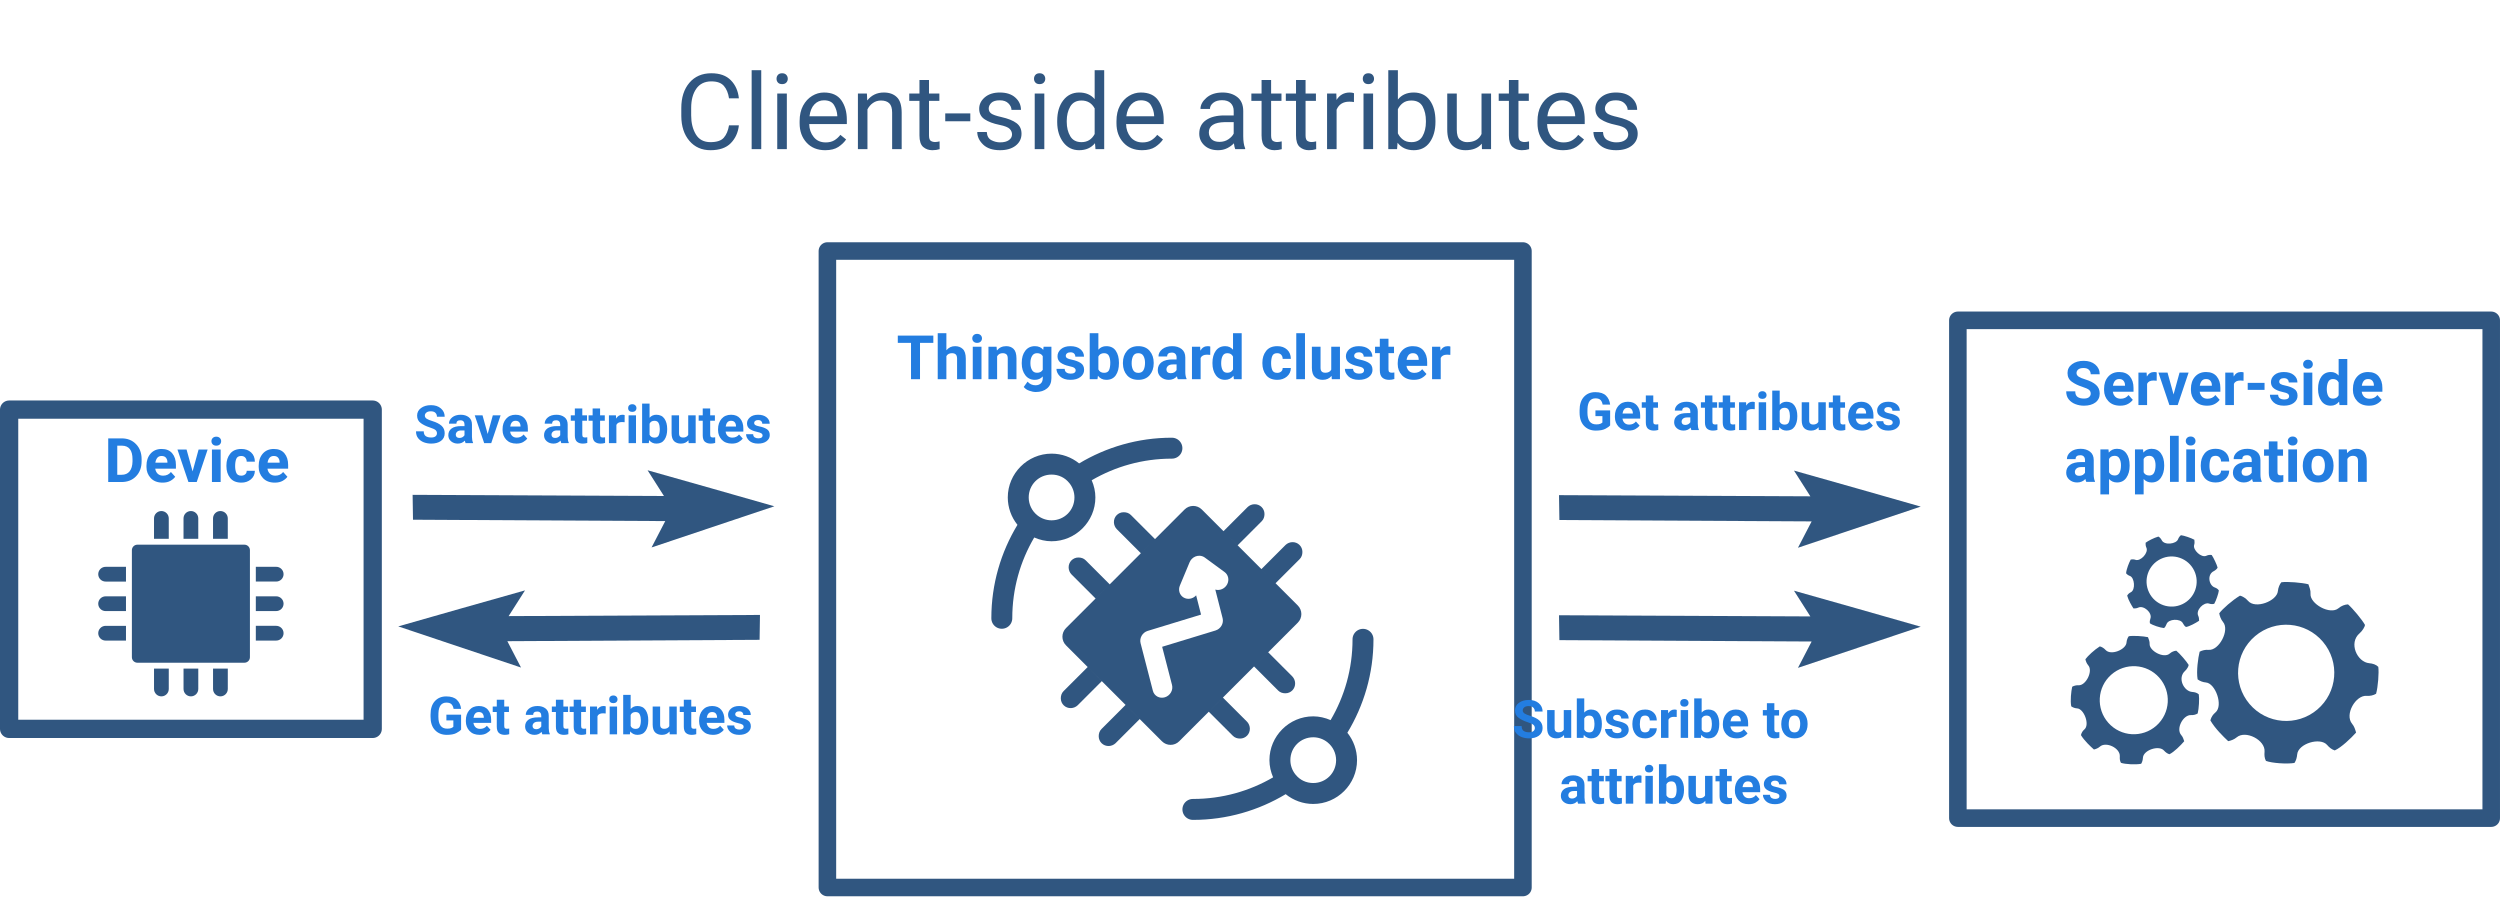
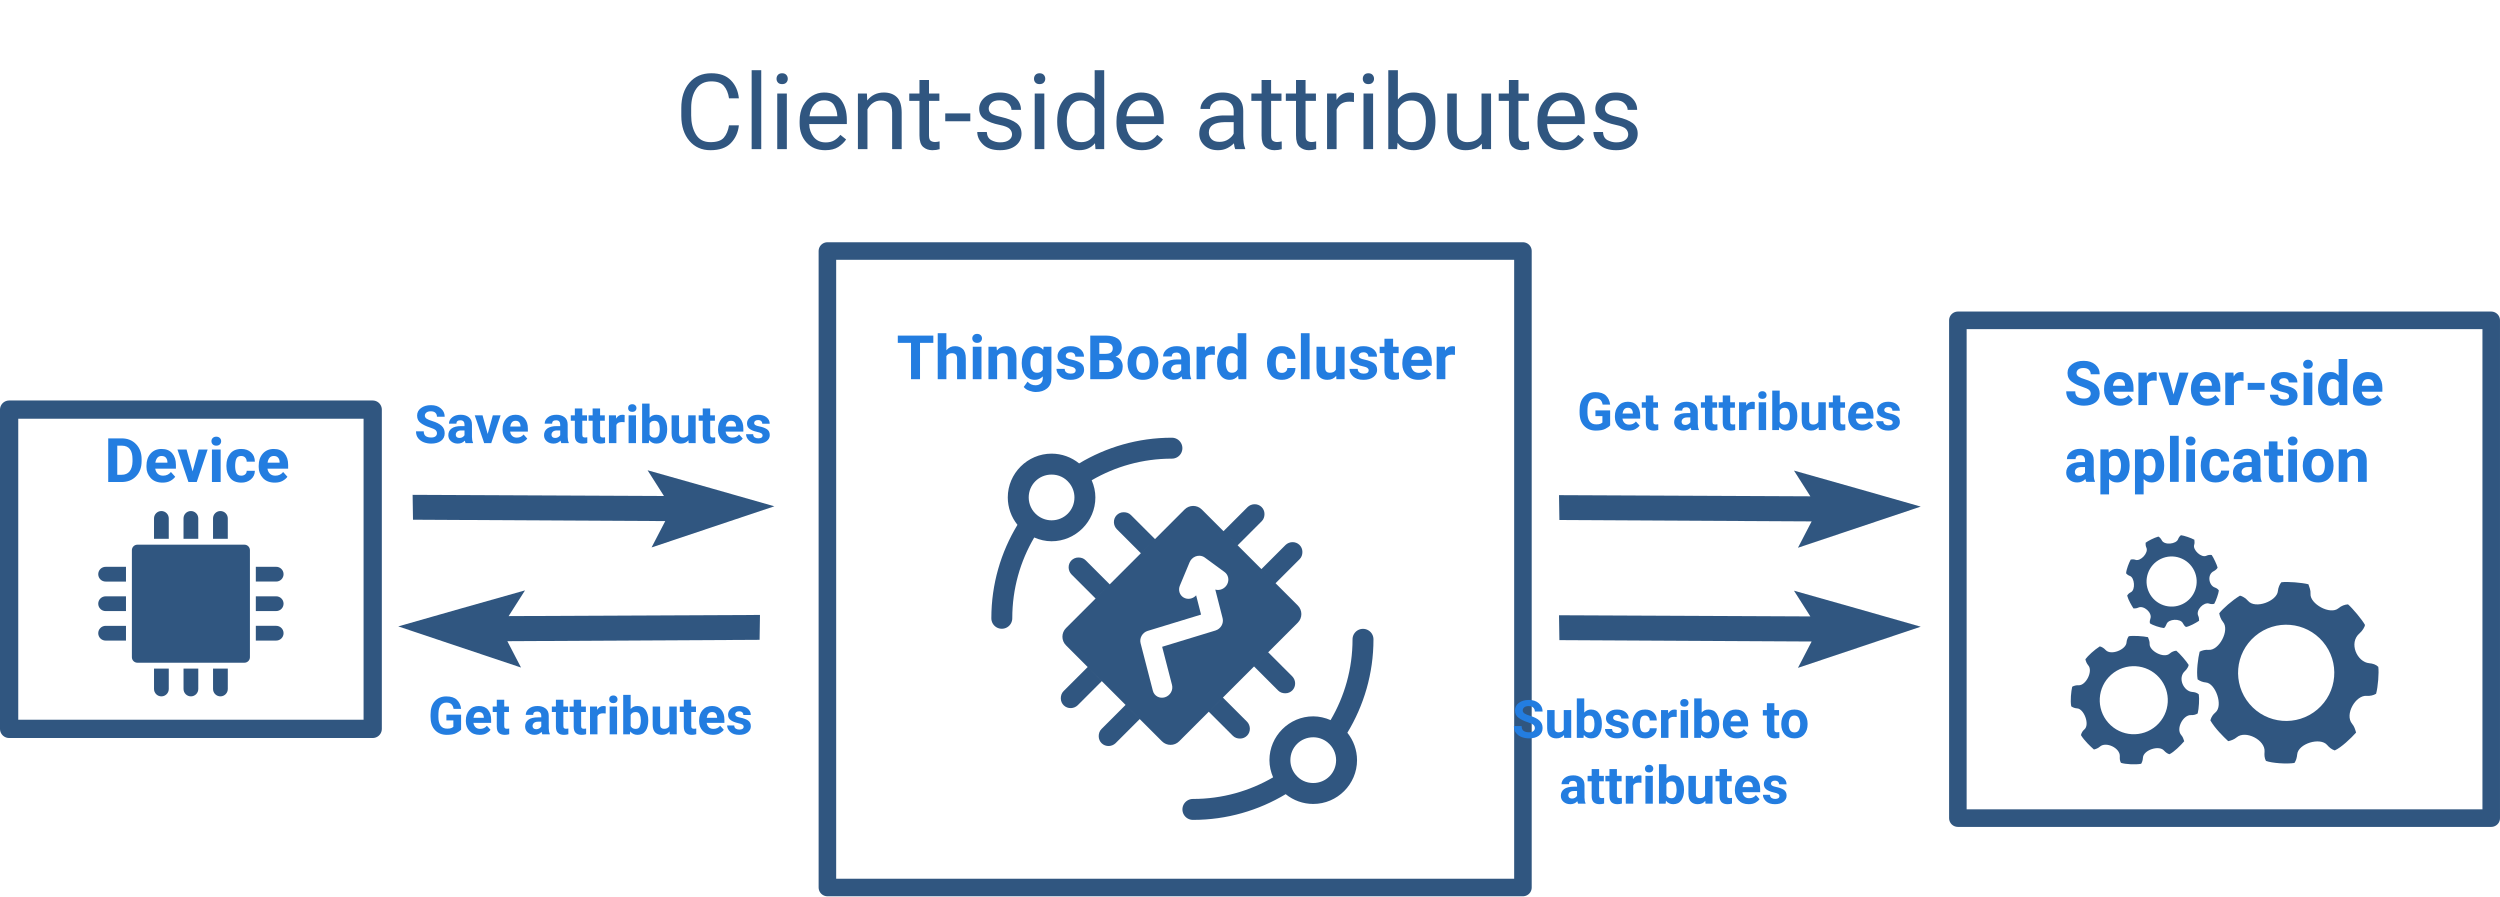
<svg xmlns="http://www.w3.org/2000/svg" id="svg2" height="255.36" width="712.29" version="1.1" viewBox="0 0 712.293 255.357">
  <g id="layer1" transform="translate(29.29 -718.71)">
    <g id="g12849">
      <g id="g9893" transform="translate(0 6.7765)">
        <g id="g4264" fill="#305680" transform="matrix(.4204 0 0 .4204 82.238 704.98)">
          <g id="g4283" transform="translate(-318.77 19.031)" fill="#305680">
            <path id="rect5324" style="color-rendering:auto;text-decoration-color:#000000;color:#000000;isolation:auto;mix-blend-mode:normal;shape-rendering:auto;solid-color:#000000;block-progression:tb;text-decoration-line:none;text-decoration-style:solid;image-rendering:auto;white-space:normal;text-indent:0;text-transform:none" d="m146.6 366.65c-2.065 0-3.739 1.674-3.739 3.739v72.522c0 2.065 1.674 3.739 3.739 3.739h72.522c2.065-0 3.739-1.674 3.739-3.739v-72.522c-0-2.065-1.674-3.739-3.739-3.739z" />
            <g id="g5386" fill-rule="evenodd" transform="translate(-257.14 294.29)">
              <path id="path5330" style="color-rendering:auto;text-decoration-color:#000000;color:#000000;isolation:auto;mix-blend-mode:normal;shape-rendering:auto;solid-color:#000000;block-progression:tb;text-decoration-line:none;text-decoration-style:solid;image-rendering:auto;white-space:normal;text-indent:0;text-transform:none" d="m419.92 49.559a5 5 0 0 0 -4.923 5.07v13.733h9.999v-13.733a5 5 0 0 0 -5.076 -5.07z" />
              <path id="path5330-6" style="color-rendering:auto;text-decoration-color:#000000;color:#000000;isolation:auto;mix-blend-mode:normal;shape-rendering:auto;solid-color:#000000;block-progression:tb;text-decoration-line:none;text-decoration-style:solid;image-rendering:auto;white-space:normal;text-indent:0;text-transform:none" d="m439.92 49.559a5 5 0 0 0 -4.923 5.07v13.733h9.999v-13.733a5 5 0 0 0 -5.076 -5.07z" />
              <path id="path5330-6-7" style="color-rendering:auto;text-decoration-color:#000000;color:#000000;isolation:auto;mix-blend-mode:normal;shape-rendering:auto;solid-color:#000000;block-progression:tb;text-decoration-line:none;text-decoration-style:solid;image-rendering:auto;white-space:normal;text-indent:0;text-transform:none" d="m459.92 49.559a5 5 0 0 0 -4.923 5.07v13.733h9.999v-13.733a5 5 0 0 0 -5.076 -5.07z" />
            </g>
            <g id="g5386-5" fill-rule="evenodd" transform="matrix(-1 0 0 -1 622.86 519.01)">
              <path id="path5330-3" style="color-rendering:auto;text-decoration-color:#000000;color:#000000;isolation:auto;mix-blend-mode:normal;shape-rendering:auto;solid-color:#000000;block-progression:tb;text-decoration-line:none;text-decoration-style:solid;image-rendering:auto;white-space:normal;text-indent:0;text-transform:none" d="m419.92 49.559a5 5 0 0 0 -4.923 5.07v13.733h9.999v-13.733a5 5 0 0 0 -5.076 -5.07z" />
              <path id="path5330-6-5" style="color-rendering:auto;text-decoration-color:#000000;color:#000000;isolation:auto;mix-blend-mode:normal;shape-rendering:auto;solid-color:#000000;block-progression:tb;text-decoration-line:none;text-decoration-style:solid;image-rendering:auto;white-space:normal;text-indent:0;text-transform:none" d="m439.92 49.559a5 5 0 0 0 -4.923 5.07v13.733h9.999v-13.733a5 5 0 0 0 -5.076 -5.07z" />
              <path id="path5330-6-7-6" style="color-rendering:auto;text-decoration-color:#000000;color:#000000;isolation:auto;mix-blend-mode:normal;shape-rendering:auto;solid-color:#000000;block-progression:tb;text-decoration-line:none;text-decoration-style:solid;image-rendering:auto;white-space:normal;text-indent:0;text-transform:none" d="m459.92 49.559a5 5 0 0 0 -4.923 5.07v13.733h9.999v-13.733a5 5 0 0 0 -5.076 -5.07z" />
            </g>
            <g id="g5386-2" fill-rule="evenodd" transform="matrix(0 -1 1 0 70.498 846.65)">
              <path id="path5330-9" style="color-rendering:auto;text-decoration-color:#000000;color:#000000;isolation:auto;mix-blend-mode:normal;shape-rendering:auto;solid-color:#000000;block-progression:tb;text-decoration-line:none;text-decoration-style:solid;image-rendering:auto;white-space:normal;text-indent:0;text-transform:none" d="m419.92 49.559a5 5 0 0 0 -4.923 5.07v13.733h9.999v-13.733a5 5 0 0 0 -5.076 -5.07z" />
              <path id="path5330-6-1" style="color-rendering:auto;text-decoration-color:#000000;color:#000000;isolation:auto;mix-blend-mode:normal;shape-rendering:auto;solid-color:#000000;block-progression:tb;text-decoration-line:none;text-decoration-style:solid;image-rendering:auto;white-space:normal;text-indent:0;text-transform:none" d="m439.92 49.559a5 5 0 0 0 -4.923 5.07v13.733h9.999v-13.733a5 5 0 0 0 -5.076 -5.07z" />
              <path id="path5330-6-7-2" style="color-rendering:auto;text-decoration-color:#000000;color:#000000;isolation:auto;mix-blend-mode:normal;shape-rendering:auto;solid-color:#000000;block-progression:tb;text-decoration-line:none;text-decoration-style:solid;image-rendering:auto;white-space:normal;text-indent:0;text-transform:none" d="m459.92 49.559a5 5 0 0 0 -4.923 5.07v13.733h9.999v-13.733a5 5 0 0 0 -5.076 -5.07z" />
            </g>
            <g id="g5386-2-7" fill-rule="evenodd" transform="matrix(0 1 -1 0 295.22 -33.352)">
              <path id="path5330-9-0" style="color-rendering:auto;text-decoration-color:#000000;color:#000000;isolation:auto;mix-blend-mode:normal;shape-rendering:auto;solid-color:#000000;block-progression:tb;text-decoration-line:none;text-decoration-style:solid;image-rendering:auto;white-space:normal;text-indent:0;text-transform:none" d="m419.92 49.559a5 5 0 0 0 -4.923 5.07v13.733h9.999v-13.733a5 5 0 0 0 -5.076 -5.07z" />
              <path id="path5330-6-1-9" style="color-rendering:auto;text-decoration-color:#000000;color:#000000;isolation:auto;mix-blend-mode:normal;shape-rendering:auto;solid-color:#000000;block-progression:tb;text-decoration-line:none;text-decoration-style:solid;image-rendering:auto;white-space:normal;text-indent:0;text-transform:none" d="m439.92 49.559a5 5 0 0 0 -4.923 5.07v13.733h9.999v-13.733a5 5 0 0 0 -5.076 -5.07z" />
              <path id="path5330-6-7-2-3" style="color-rendering:auto;text-decoration-color:#000000;color:#000000;isolation:auto;mix-blend-mode:normal;shape-rendering:auto;solid-color:#000000;block-progression:tb;text-decoration-line:none;text-decoration-style:solid;image-rendering:auto;white-space:normal;text-indent:0;text-transform:none" d="m459.92 49.559a5 5 0 0 0 -4.923 5.07v13.733h9.999v-13.733a5 5 0 0 0 -5.076 -5.07z" />
            </g>
          </g>
        </g>
        <rect id="rect6925-8-9-5-7" stroke-linejoin="round" height="90.962" width="103.59" stroke="#305680" stroke-linecap="round" y="828.64" x="-26.69" stroke-width="5.201" fill="none" />
        <text id="text4914-1-2-0-6-0" style="word-spacing:0px;letter-spacing:0px" font-weight="bold" xml:space="preserve" font-size="17.5px" line-height="125%" y="849.272" x="0.435" font-family="Roboto" fill="#237de0">
          <tspan id="tspan4916-7-0-6-5-9" x="0.435" y="849.272">Device</tspan>
        </text>
      </g>
      <g id="g9917" transform="translate(0 6.9792)">
        <text id="text4914-6-5-7" style="word-spacing:0px;letter-spacing:0px" font-weight="bold" xml:space="preserve" font-size="15px" line-height="125%" y="837.974" x="88.722" font-family="Roboto" fill="#237de0">
          <tspan id="tspan4916-9-0-9" x="88.722" y="837.974">Save attributes</tspan>
        </text>
        <path id="path18461-2-0-6" fill="#305680" d="m191.33 855.98c-11.659 3.91-23.311 7.827-34.979 11.725 1.278-2.511 2.613-5.004 3.9-7.51l-71.871-0.39-0.108-7.09 71.612 0.333c-1.546-2.446-3.136-4.878-4.665-7.329 12.044 3.409 24.098 6.802 36.112 10.259z" />
        <path id="path18461-2-0-6-3" fill="#305680" d="m84.181 890.2c11.659 3.91 23.311 7.827 34.979 11.725-1.278-2.511-2.613-5.004-3.9-7.51l71.871-0.39 0.108-7.09-71.612 0.333c1.546-2.446 3.136-4.878 4.665-7.329-12.044 3.409-24.098 6.802-36.112 10.259z" />
        <text id="text4914-6-5-7-6" style="word-spacing:0px;letter-spacing:0px" font-weight="bold" xml:space="preserve" font-size="15px" line-height="125%" y="920.961" x="92.69" font-family="Roboto" fill="#237de0">
          <tspan id="tspan4916-9-0-9-7" x="92.69" y="920.961">Get attributes</tspan>
        </text>
      </g>
      <g id="g9884">
        <rect id="rect6925-0" stroke-linejoin="round" height="181.34" width="198.17" stroke="#305680" stroke-linecap="round" y="790.23" x="206.45" stroke-width="5" fill="none" />
        <text id="text4914-1" style="word-spacing:0px;letter-spacing:0px" font-weight="bold" xml:space="preserve" font-size="26.216px" line-height="125%" y="826.758" x="226.163" font-family="Roboto" fill="#237de0">
-           <tspan id="tspan4916-7" font-size="17.5px" y="826.758" x="226.163">Thingsboard cluster</tspan>
+           <tspan id="tspan4916-7" font-size="17.5px" y="826.758" x="226.163">ThingsBoard cluster</tspan>
        </text>
        <g id="g4241" transform="matrix(.34024 0 0 .34024 253.16 594.24)" stroke-width="28" fill="#305680">
          <path id="path4278" style="color-rendering:auto;text-decoration-color:#000000;color:#000000;isolation:auto;mix-blend-mode:normal;shape-rendering:auto;solid-color:#000000;block-progression:tb;text-decoration-line:none;text-decoration-style:solid;image-rendering:auto;white-space:normal;text-indent:0;text-transform:none" d="m151.13 732.36c-28.363 0-54.915 7.915-77.613 21.537-6.472-5.262-14.605-8.191-23.067-8.194a8.766 8.766 0 0 0 -0.004 0c-20.154 0.001-36.679 16.528-36.678 36.682a8.766 8.766 0 0 0 0 0.011c0.01 8.415 2.927 16.483 8.103 22.927-13.83 22.83-21.87 49.58-21.87 78.17a8.766 8.766 0 1 0 17.531 0c0-24.702 6.719-47.748 18.378-67.574 4.566 1.985 9.473 3.15 14.519 3.157a8.766 8.766 0 0 0 0.012 0c20.155 0.001 36.683-16.527 36.682-36.682a8.766 8.766 0 0 0 0 -0.004c-0.002-4.999-1.139-9.863-3.083-14.397 19.717-11.484 42.585-18.095 67.085-18.095a8.766 8.766 0 1 0 0 -17.531zm-100.69 30.88c5.913 0.002 11.191 2.512 14.836 7.077a8.766 8.766 0 0 0 0.183 0.215c2.671 3.38 4.133 7.553 4.134 11.863-0.002 10.677-8.468 19.144-19.144 19.148-4.37-0.008-8.601-1.509-12-4.255a8.766 8.766 0 0 0 -0.012 -0.009c-4.514-3.633-7.136-9.098-7.144-14.893 0.003-10.677 8.47-19.144 19.148-19.146z" />
          <path id="path4486-0-9-6-9-7-6-5" style="color-rendering:auto;text-decoration-color:#000000;color:#000000;isolation:auto;mix-blend-mode:normal;shape-rendering:auto;solid-color:#000000;block-progression:tb;text-decoration-line:none;text-decoration-style:solid;image-rendering:auto;white-space:normal;text-indent:0;text-transform:none" d="m66.992 835.19c-1.492 1.558-2.366 3.71-2.258 6.071 0.096 2.045 0.913 4.02 2.337 5.518 6.805 6.856 20.223 20.223 20.223 20.223l11.844-11.83s-12.973-12.961-20.176-20.171c-1.604-1.633-3.75-2.314-6.012-2.324-2.358-0.011-4.467 0.954-5.959 2.512zm32.147 19.983-36.639 36.639c-3.975 3.976-3.975 10.421 0 14.397l18.156 18.156 31.753 31.753 30.478 30.478c3.976 3.976 10.422 3.976 14.398 0l24.791-24.791 37.914-37.914 36.639-36.639c3.975-3.976 3.975-10.422-0.001-14.398l-18.63-18.63-31.75-31.76-30.01-30c-3.976-3.975-10.421-3.975-14.397 0l-24.79 24.79-37.91 37.91zm37.911-37.91s-12.973-12.961-20.176-20.171c-1.604-1.633-3.75-2.314-6.012-2.324-4.717-0.023-8.434 3.862-8.217 8.583 0.096 2.045 0.913 4.02 2.337 5.518 6.805 6.856 20.223 20.223 20.223 20.223l11.844-11.83zm69.193 5.213s12.961-12.973 20.171-20.176c1.633-1.604 2.314-3.75 2.324-6.012 0.022-4.717-3.862-8.434-8.583-8.217-2.045 0.096-4.02 0.913-5.518 2.337-6.856 6.805-20.223 20.223-20.223 20.223l11.83 11.844zm31.753 31.753s12.961-12.973 20.171-20.176c1.633-1.604 2.314-3.75 2.324-6.012 0.022-4.717-3.862-8.434-8.583-8.217-2.045 0.096-4.02 0.913-5.518 2.337-6.856 6.805-20.223 20.223-20.223 20.223l11.83 11.844zm-18.009 69.667s12.973 12.961 20.178 20.169c1.604 1.632 3.75 2.314 6.012 2.324 4.717 0.022 8.434-3.861 8.217-8.583l-0.002 0.002c-0.096-2.045-0.914-4.021-2.338-5.519-6.805-6.856-20.222-20.222-20.222-20.222l-11.844 11.83zm-37.914 37.914s12.973 12.961 20.178 20.169c1.604 1.632 3.75 2.314 6.012 2.324 4.717 0.023 8.434-3.861 8.217-8.583h-0.002c-0.096-2.045-0.913-4.021-2.337-5.518-6.805-6.856-20.223-20.223-20.223-20.223l-11.844 11.83zm-69.667-5.687s-12.961 12.973-20.169 20.178c-1.632 1.604-2.314 3.75-2.324 6.012-0.023 4.717 3.861 8.434 8.583 8.217h-0.002c2.045-0.096 4.02-0.913 5.518-2.337 6.856-6.805 20.223-20.223 20.223-20.223l-11.82-11.84zm-31.743-31.74s-12.961 12.973-20.169 20.178c-1.632 1.604-2.314 3.75-2.324 6.012-0.023 4.717 3.861 8.434 8.583 8.217h-0.002c2.045-0.096 4.02-0.913 5.518-2.337 6.856-6.805 20.223-20.223 20.223-20.223l-11.829-11.85zm87.237-90.554c1.679-1.706 3.967-2.66 6.297-2.626 1.663 0.024 3.253 0.55 4.562 1.51l16.499 12.1c3.201 2.297 4.144 6.659 2.231 10.312-1.914 3.653-6.123 5.524-9.951 4.423l6.124 23.948c1.113 4.352-1.564 8.968-5.983 10.317l-44.642 13.631 8.246 31.883c1.173 4.37-1.502 9.044-5.955 10.407s-8.976-1.111-10.068-5.505l-10.282-39.769c-1.127-4.356 1.549-8.985 5.976-10.338l44.661-13.637-4.122-16.118c-2.763 3.064-7.234 3.808-10.586 1.762-3.353-2.047-4.614-6.29-2.986-10.047l8.117-19.454c0.433-1.038 1.067-1.989 1.862-2.797z" fill-rule="evenodd" />
          <path id="path4278-5" style="color-rendering:auto;text-decoration-color:#000000;color:#000000;isolation:auto;mix-blend-mode:normal;shape-rendering:auto;solid-color:#000000;block-progression:tb;text-decoration-line:none;text-decoration-style:solid;image-rendering:auto;white-space:normal;text-indent:0;text-transform:none" d="m168.87 1052.4c28.363 0 54.915-7.915 77.614-21.538 6.472 5.262 14.605 8.192 23.067 8.194a8.766 8.766 0 0 0 0.004 0c20.155-0.001 36.68-16.528 36.679-36.682a8.766 8.766 0 0 0 0 -0.011c-0.01-8.415-2.927-16.484-8.103-22.927 13.825-22.82 21.866-49.572 21.866-78.162a8.766 8.766 0 1 0 -17.531 0c0 24.703-6.719 47.749-18.378 67.575-4.566-1.985-9.473-3.15-14.519-3.157a8.766 8.766 0 0 0 -0.012 0c-20.155-0.001-36.683 16.527-36.682 36.682 0.002 4.999 1.139 9.863 3.083 14.397-19.717 11.484-42.586 18.095-67.086 18.095a8.766 8.766 0 1 0 0 17.531zm100.69-30.875c-5.913 0-11.191-2.512-14.836-7.077a8.766 8.766 0 0 0 -0.183 -0.215c-2.671-3.38-4.133-7.553-4.134-11.863 0.002-10.677 8.468-19.144 19.144-19.148 4.37 0.008 8.601 1.509 12 4.255a8.766 8.766 0 0 0 0.012 0.009c4.514 3.633 7.136 9.098 7.144 14.893-0.003 10.677-8.47 19.145-19.148 19.146z" />
        </g>
      </g>
      <g id="g9874" transform="translate(0 1.3865)">
        <rect id="rect6925-0-6" stroke-linejoin="round" height="141.83" width="151.96" stroke="#305680" stroke-linecap="round" y="808.59" x="528.54" stroke-width="5" fill="none" />
        <text id="text4914-1-2" style="word-spacing:0px;letter-spacing:0px" font-weight="bold" xml:space="preserve" font-size="17.5px" line-height="125%" y="832.738" x="558.814" font-family="Roboto" fill="#237de0">
          <tspan id="tspan4916-7-9" y="832.738" x="558.814">Server-side</tspan>
          <tspan id="tspan9850" y="854.613" x="558.814">application</tspan>
        </text>
        <g id="g22342" fill-rule="evenodd" transform="matrix(1.0419 -1.3599 1.3599 1.0419 -910.72 545.49)" clip-rule="evenodd" fill="#305680">
          <path id="path4298-8-9-2" d="m363.34 833.96c1.696 0.369 3.836-2.95 2.978-4.285-0.281-0.439-0.421-0.928-0.431-1.414 0.916-0.995 2.862-2.105 3.857-2.532 0.458 0.21 0.863 0.548 1.155 1.004 0.936 1.458 4.754 0.82 5.135-0.925 0.119-0.545 0.486-1.091 0.766-1.377 0.96-0.001 3.026 0.398 4.426 0.955 0.179 0.357 0.247 1.032 0.127 1.58-0.402 1.846 2.917 3.856 4.314 2.959 0.467-0.3 1.125-0.463 1.507-0.432 0.727 0.706 2.04 2.759 2.474 3.776-0.281 0.417-0.558 0.928-1.04 1.237-1.397 0.898-0.866 4.77 0.929 5.161 0.59 0.129 1.114 0.449 1.464 0.861-0.052 0.999-0.601 3.422-0.993 4.311-0.226 0.181-1.063 0.272-1.63 0.148-2.443-0.532-4.084 2.607-2.993 4.307 0.308 0.48 0.503 1.027 0.43 1.552-0.693 0.701-2.691 1.997-3.774 2.43-0.471-0.177-0.928-0.557-1.237-1.039-0.975-1.519-4.726-1.065-5.161 0.93-0.113 0.519-0.428 0.964-0.749 1.394-1.274-0.095-3.487-0.446-4.519-1.011-0.178-0.489-0.162-1.034-0.051-1.541 0.381-1.746-2.76-3.986-4.278-3.011-0.424 0.273-0.928 0.48-1.401 0.5-0.935-0.88-2.307-2.954-2.611-3.971 0.23-0.509 0.631-0.827 1.071-1.111 1.64-1.052 0.971-4.723-0.924-5.135-0.519-0.114-0.994-0.411-1.358-0.731 0.106-1.103 0.343-3.05 0.94-4.462 0.581-0.229 1.029-0.246 1.577-0.127zm4.549 3.63c-0.942 4.318 1.796 8.581 6.114 9.522 4.318 0.94 8.581-1.798 9.522-6.116 0.941-4.318-1.796-8.581-6.114-9.522-4.318-0.941-8.581 1.797-9.522 6.116z" />
          <path id="path4298-3-7-2-5" d="m370.63 810.63c0.807 0.407 2.319-0.988 2.06-1.774-0.085-0.258-0.092-0.523-0.033-0.769 0.592-0.383 1.718-0.689 2.276-0.775 0.204 0.166 0.364 0.389 0.452 0.657 0.282 0.857 2.292 1.033 2.711 0.202 0.131-0.26 0.387-0.487 0.566-0.595 0.484 0.125 1.475 0.595 2.108 1.058 0.044 0.204-0.01 0.553-0.142 0.814-0.443 0.879 0.969 2.325 1.791 2.055 0.274-0.09 0.628-0.087 0.816-0.022 0.275 0.451 0.67 1.657 0.756 2.227-0.196 0.174-0.402 0.395-0.685 0.488-0.822 0.271-1.058 2.293-0.204 2.725 0.281 0.142 0.504 0.372 0.626 0.625-0.156 0.497-0.749 1.648-1.062 2.045-0.138 0.062-0.572-0.001-0.842-0.138-1.163-0.587-2.4 0.783-2.071 1.783 0.093 0.283 0.12 0.584 0.015 0.839-0.441 0.263-1.617 0.657-2.22 0.735-0.214-0.151-0.396-0.402-0.489-0.685-0.294-0.893-2.245-1.153-2.724-0.203-0.125 0.247-0.342 0.431-0.56 0.606-0.63-0.214-1.701-0.679-2.148-1.099-0.026-0.27 0.053-0.543 0.175-0.784 0.419-0.831-0.873-2.37-1.766-2.076-0.25 0.082-0.531 0.121-0.772 0.07-0.357-0.566-0.779-1.791-0.8-2.343 0.183-0.227 0.426-0.335 0.685-0.421 0.965-0.317 1.105-2.256 0.203-2.711-0.247-0.125-0.448-0.337-0.59-0.546 0.197-0.543 0.57-1.494 1.055-2.128 0.323-0.04 0.551 0.01 0.812 0.141zm1.822 2.424c-1.037 2.056-0.211 4.563 1.844 5.6 2.056 1.037 4.563 0.21 5.6-1.845s0.211-4.563-1.844-5.599c-2.056-1.037-4.563-0.211-5.6 1.845z" />
          <path id="path4298-3-6-9-2-7" d="m347.84 818.38c1.206 0.232 2.662-2.152 2.033-3.082-0.206-0.306-0.314-0.649-0.329-0.993 0.631-0.719 1.988-1.538 2.685-1.857 0.328 0.141 0.62 0.373 0.834 0.69 0.687 1.015 3.377 0.499 3.616-0.742 0.075-0.388 0.325-0.78 0.518-0.987 0.679-0.017 2.147 0.23 3.147 0.6 0.133 0.25 0.193 0.726 0.117 1.115-0.253 1.312 2.129 2.678 3.102 2.019 0.325-0.22 0.788-0.347 1.058-0.332 0.526 0.487 1.49 1.916 1.815 2.628-0.192 0.3-0.379 0.666-0.714 0.892-0.973 0.659-0.531 3.388 0.745 3.634 0.42 0.081 0.796 0.299 1.05 0.584-0.02 0.707-0.367 2.43-0.629 3.066-0.157 0.132-0.747 0.211-1.151 0.133-1.737-0.335-2.844 1.914-2.043 3.097 0.226 0.335 0.373 0.718 0.331 1.09-0.478 0.508-1.869 1.458-2.628 1.783-0.336-0.117-0.666-0.378-0.893-0.714-0.715-1.058-3.361-0.673-3.634 0.746-0.071 0.369-0.287 0.689-0.506 0.999-0.903-0.045-2.474-0.256-3.213-0.638-0.134-0.343-0.132-0.728-0.062-1.089 0.239-1.241-2.02-2.772-3.077-2.056-0.295 0.2-0.648 0.355-0.983 0.377-0.677-0.606-1.682-2.05-1.914-2.764 0.154-0.364 0.432-0.596 0.739-0.804 1.142-0.772 0.606-3.357-0.741-3.616-0.369-0.071-0.71-0.273-0.973-0.494 0.056-0.782 0.19-2.163 0.588-3.172 0.407-0.172 0.724-0.192 1.113-0.117zm3.279 2.49c-0.592 3.07 1.417 6.038 4.487 6.63 3.07 0.591 6.038-1.419 6.63-4.489 0.592-3.07-1.417-6.038-4.487-6.63-3.07-0.592-6.038 1.418-6.63 4.488z" />
        </g>
      </g>
      <g id="g12839">
        <text id="text4914-6-5-7-4" style="word-spacing:0px;letter-spacing:0px" font-weight="bold" xml:space="preserve" font-size="15px" line-height="125%" y="841.247" x="420.076" font-family="Roboto" fill="#237de0">
          <tspan id="tspan4916-9-0-9-3-3" x="420.076" y="841.247">Get attributes</tspan>
        </text>
        <g id="g11021" fill="#305680" transform="matrix(-1 0 0 1 604.65 9.4681)">
          <path id="path18461-2-0-6-33" d="m86.693 853.58c11.659 3.91 23.311 7.827 34.979 11.725-1.278-2.511-2.613-5.004-3.9-7.51l71.871-0.39 0.108-7.09-71.612 0.333c1.546-2.446 3.136-4.878 4.665-7.329-12.044 3.409-24.098 6.802-36.112 10.259z" />
          <path id="path18461-2-0-6-3-8" d="m86.693 887.8c11.659 3.91 23.311 7.827 34.979 11.725-1.278-2.511-2.613-5.004-3.9-7.51l71.871-0.39 0.108-7.09-71.612 0.333c1.546-2.446 3.136-4.878 4.665-7.329-12.044 3.409-24.098 6.802-36.112 10.259z" />
        </g>
        <text id="text4914-6-5-7-6-6" style="word-spacing:0px;letter-spacing:0px;text-anchor:middle;text-align:center" font-weight="bold" xml:space="preserve" font-size="15px" line-height="125%" y="928.949" x="464.424" font-family="Roboto" fill="#237de0">
          <tspan id="tspan4916-9-0-9-7-0" x="464.424" y="928.949">Subscribe to</tspan>
          <tspan id="tspan10891" x="464.424" y="947.699">attributes</tspan>
        </text>
      </g>
    </g>
    <text id="text5032" style="word-spacing:0px;letter-spacing:0px" xml:space="preserve" font-size="30px" line-height="125%" y="761.207" x="163.058" font-family="Roboto" fill="#305680">
      <tspan id="tspan5034" x="163.058" y="761.207">Client-side attributes</tspan>
    </text>
  </g>
</svg>
